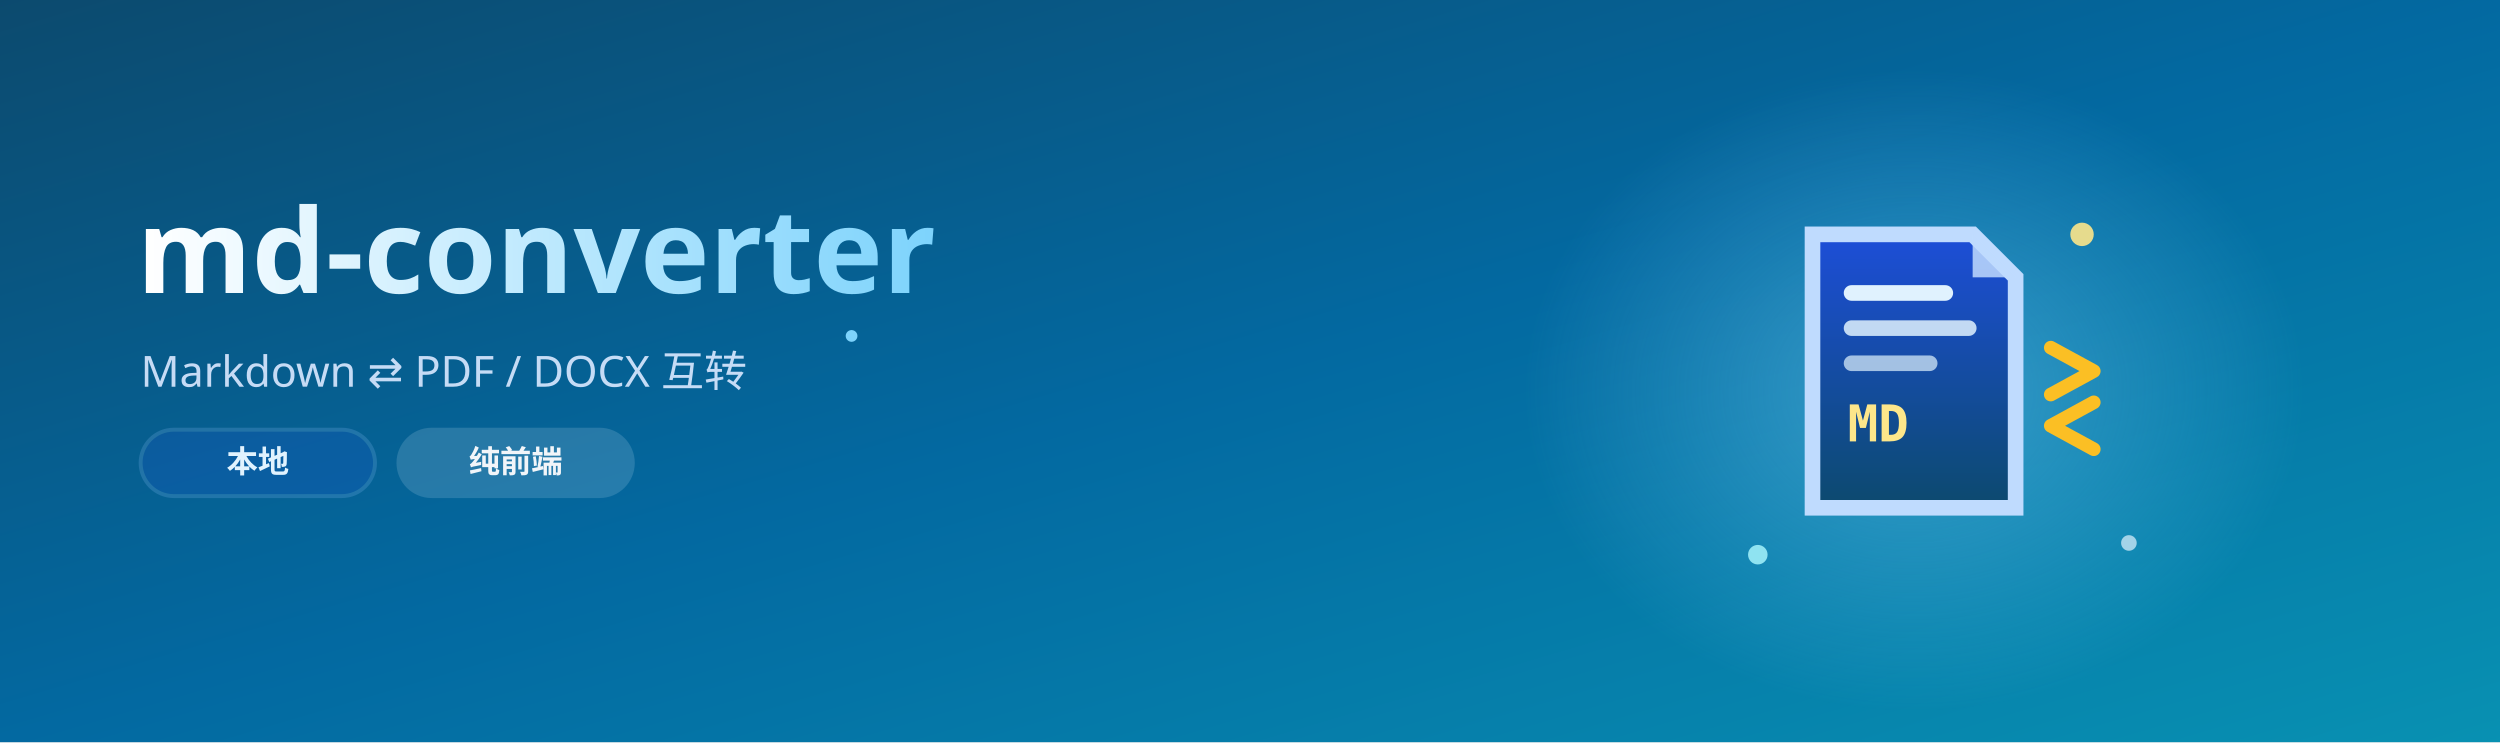
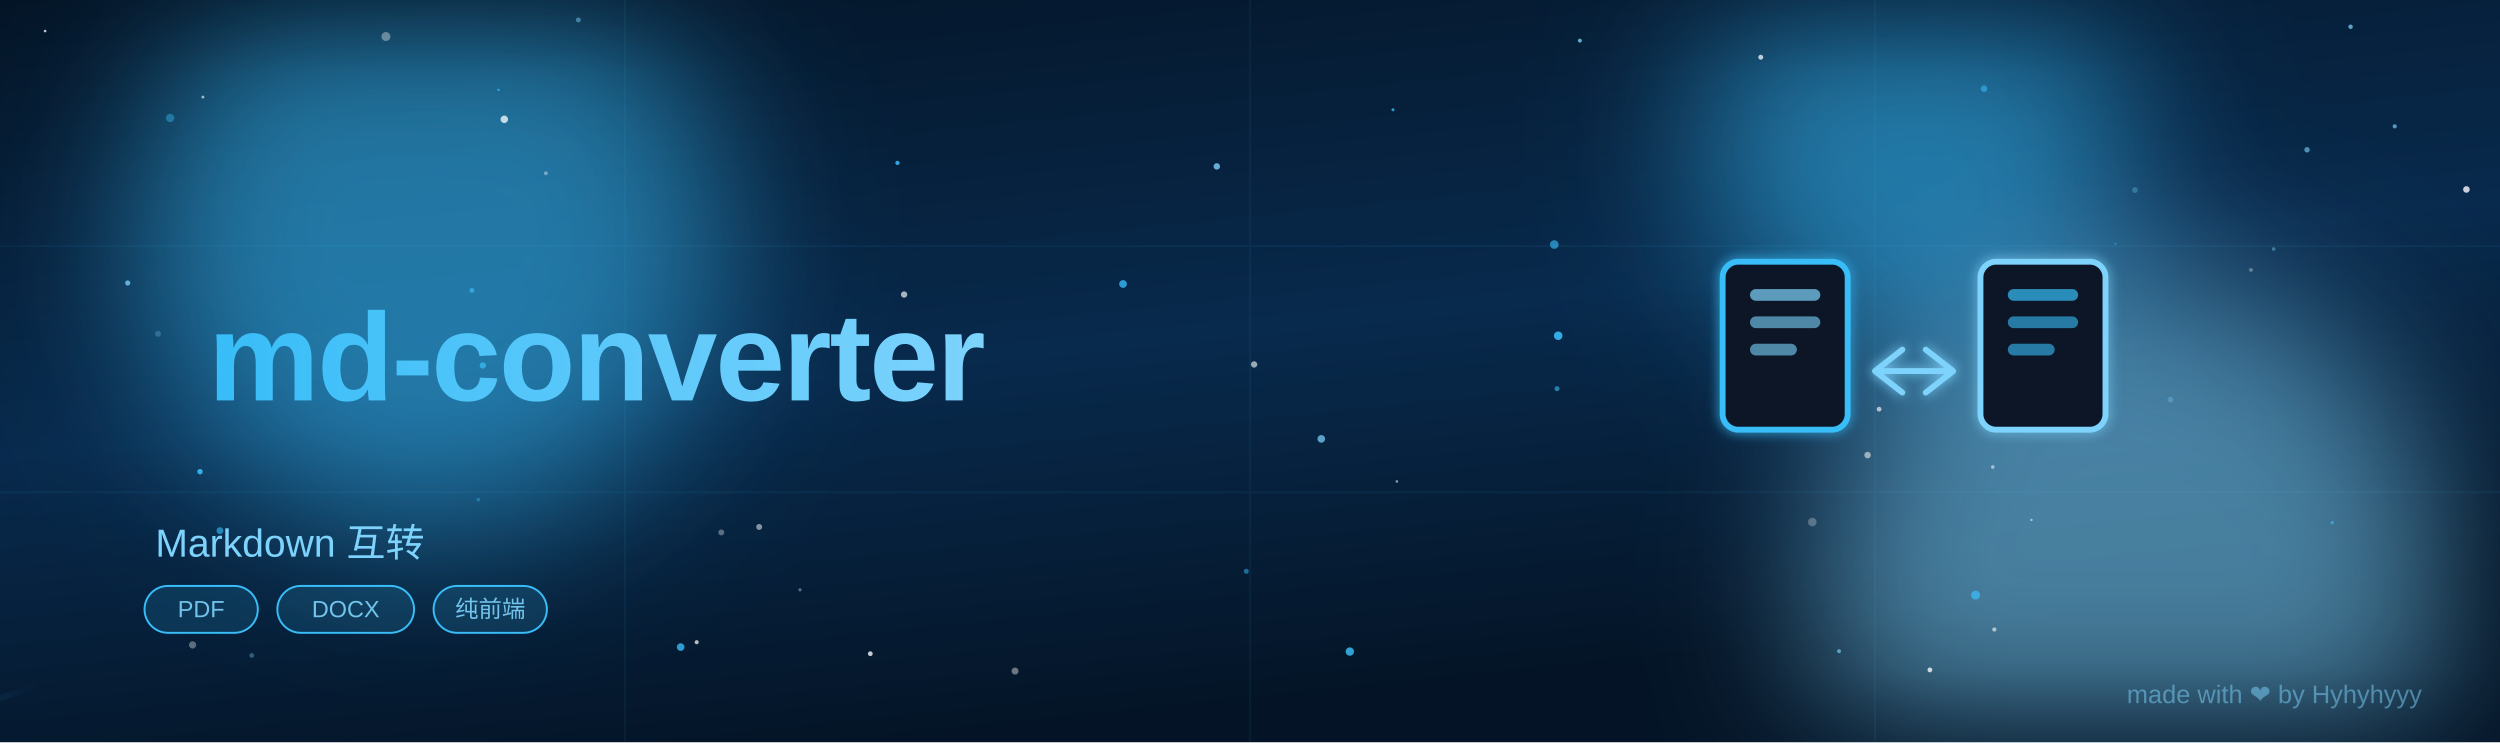
- <svg xmlns="http://www.w3.org/2000/svg" viewBox="0 0 1280 380" role="img" aria-label="md-converter" font-family="'Segoe UI','PingFang SC','Microsoft YaHei',sans-serif">
+ <svg xmlns="http://www.w3.org/2000/svg" viewBox="0 0 1280 380" width="1280" height="380" role="img" aria-label="md-converter">
  <defs>
-     <linearGradient id="bg" x1="0" y1="0" x2="1" y2="1">
-       <stop offset="0" stop-color="#0c4a6e" />
-       <stop offset="0.5" stop-color="#0369a1" />
-       <stop offset="1" stop-color="#0891b2" />
+     <linearGradient id="bg" x1="0" y1="0" x2="0.35" y2="1">
+       <stop offset="0" stop-color="#041426" />
+       <stop offset="0.55" stop-color="#082a4d" />
+       <stop offset="1" stop-color="#041426" />
    </linearGradient>
-     <linearGradient id="title" x1="0" y1="0" x2="1" y2="0">
-       <stop offset="0" stop-color="#ffffff" />
+     <linearGradient id="titleGrad" x1="0" y1="0" x2="1" y2="0">
+       <stop offset="0" stop-color="#38bdf8" />
      <stop offset="1" stop-color="#7dd3fc" />
    </linearGradient>
-     <linearGradient id="page" x1="0" y1="0" x2="0" y2="1">
-       <stop offset="0" stop-color="#1d4ed8" />
-       <stop offset="1" stop-color="#0c4a6e" />
+     <linearGradient id="beam" x1="0" y1="0" x2="1" y2="0">
+       <stop offset="0" stop-color="#38bdf8" stop-opacity="0" />
+       <stop offset="0.5" stop-color="#38bdf8" stop-opacity="0.9" />
+       <stop offset="1" stop-color="#38bdf8" stop-opacity="0" />
    </linearGradient>
-     <radialGradient id="glow" cx="0.5" cy="0.5" r="0.5">
-       <stop offset="0" stop-color="#7dd3fc" stop-opacity="0.42" />
-       <stop offset="1" stop-color="#7dd3fc" stop-opacity="0" />
+     <radialGradient id="vig" cx="0.5" cy="0.45" r="0.75">
+       <stop offset="0.55" stop-color="#000000" stop-opacity="0" />
+       <stop offset="1" stop-color="#000000" stop-opacity="0.55" />
    </radialGradient>
-     <linearGradient id="beam" x1="0" y1="0" x2="1" y2="0">
-       <stop offset="0" stop-color="#ffffff" stop-opacity="0" />
-       <stop offset="0.5" stop-color="#7dd3fc" stop-opacity="0.22" />
-       <stop offset="1" stop-color="#ffffff" stop-opacity="0" />
-     </linearGradient>
+     <filter id="glow" x="-60%" y="-60%" width="220%" height="220%">
+       <feGaussianBlur stdDeviation="3" result="b" />
+       <feMerge>
+         <feMergeNode in="b" />
+         <feMergeNode in="SourceGraphic" />
+       </feMerge>
+     </filter>
+     <filter id="blur" x="-80%" y="-80%" width="260%" height="260%">
+       <feGaussianBlur stdDeviation="40" />
+     </filter>
  </defs>
  <rect width="1280" height="380" fill="url(#bg)" />
-   <ellipse cx="980" cy="200" rx="200" ry="165" fill="url(#glow)" />
-   <circle cx="1066" cy="120" r="6" fill="#fde68a" opacity="0.9" />
-   <circle cx="900" cy="284" r="5" fill="#a5f3fc" opacity="0.85" />
-   <circle cx="1090" cy="278" r="4" fill="#e0f2fe" opacity="0.7" />
-   <rect x="-220" y="0" width="220" height="380" fill="url(#beam)">
-     <animate attributeName="x" values="-220;1300;-220" dur="7.5s" repeatCount="indefinite" />
-   </rect>
+   <g opacity="0.06" stroke="#38bdf8" stroke-width="1">
+     <line x1="0" y1="126" x2="1280" y2="126" />
+     <line x1="0" y1="252" x2="1280" y2="252" />
+     <line x1="320" y1="0" x2="320" y2="380" />
+     <line x1="640" y1="0" x2="640" y2="380" />
+     <line x1="960" y1="0" x2="960" y2="380" />
+   </g>
+   <g filter="url(#blur)" opacity="0.55">
+     <circle cx="220" cy="120" r="150" fill="#38bdf8">
+       <animate attributeName="opacity" values="0.18;0.4;0.18" dur="9s" repeatCount="indefinite" />
+     </circle>
+     <circle cx="1090" cy="300" r="160" fill="#7dd3fc">
+       <animate attributeName="opacity" values="0.15;0.38;0.15" dur="11s" repeatCount="indefinite" />
+     </circle>
+     <circle cx="980" cy="70" r="110" fill="#38bdf8">
+       <animate attributeName="opacity" values="0.12;0.3;0.12" dur="8s" repeatCount="indefinite" />
+     </circle>
+   </g>
+   <g>
+     <circle cx="241.6" cy="148.7" r="1.24" fill="#38bdf8" opacity="0.67">
+       <animate attributeName="opacity" values="0.67;0.20;0.67" dur="2.9s" begin="4.2s" repeatCount="indefinite" />
+       <animateTransform attributeName="transform" type="translate" values="0 0;-4.4 -5.2;0 0" dur="6.9s" begin="4.2s" repeatCount="indefinite" calcMode="spline" keySplines="0.4 0 0.6 1;0.4 0 0.6 1" keyTimes="0;0.5;1" />
+     </circle>
+     <circle cx="65.4" cy="144.9" r="1.33" fill="#7dd3fc" opacity="0.75">
+       <animate attributeName="opacity" values="0.75;0.22;0.75" dur="6.4s" begin="2.2s" repeatCount="indefinite" />
+       <animateTransform attributeName="transform" type="translate" values="0 0;-0.9 4.1;0 0" dur="10.4s" begin="2.2s" repeatCount="indefinite" calcMode="spline" keySplines="0.4 0 0.6 1;0.4 0 0.6 1" keyTimes="0;0.5;1" />
+     </circle>
+     <circle cx="1111.3" cy="204.6" r="1.50" fill="#7dd3fc" opacity="0.30">
+       <animate attributeName="opacity" values="0.30;0.09;0.30" dur="5.0s" begin="4.4s" repeatCount="indefinite" />
+       <animateTransform attributeName="transform" type="translate" values="0 0;-3.4 0.3;0 0" dur="9.0s" begin="4.4s" repeatCount="indefinite" calcMode="spline" keySplines="0.4 0 0.6 1;0.4 0 0.6 1" keyTimes="0;0.5;1" />
+     </circle>
+     <circle cx="279.5" cy="88.7" r="1.00" fill="#ffffff" opacity="0.39">
+       <animate attributeName="opacity" values="0.39;0.12;0.39" dur="3.8s" begin="2.7s" repeatCount="indefinite" />
+       <animateTransform attributeName="transform" type="translate" values="0 0;4.1 6.2;0 0" dur="7.8s" begin="2.7s" repeatCount="indefinite" calcMode="spline" keySplines="0.4 0 0.6 1;0.4 0 0.6 1" keyTimes="0;0.5;1" />
+     </circle>
+     <circle cx="1083.2" cy="124.8" r="0.67" fill="#38bdf8" opacity="0.31">
+       <animate attributeName="opacity" values="0.31;0.09;0.31" dur="5.3s" begin="2.9s" repeatCount="indefinite" />
+       <animateTransform attributeName="transform" type="translate" values="0 0;-1.6 -6.3;0 0" dur="9.3s" begin="2.9s" repeatCount="indefinite" calcMode="spline" keySplines="0.4 0 0.6 1;0.4 0 0.6 1" keyTimes="0;0.5;1" />
+     </circle>
+     <circle cx="1164.1" cy="127.5" r="0.93" fill="#7dd3fc" opacity="0.41">
+       <animate attributeName="opacity" values="0.41;0.12;0.41" dur="6.4s" begin="3.9s" repeatCount="indefinite" />
+       <animateTransform attributeName="transform" type="translate" values="0 0;2.9 -0.9;0 0" dur="10.4s" begin="3.9s" repeatCount="indefinite" calcMode="spline" keySplines="0.4 0 0.6 1;0.4 0 0.6 1" keyTimes="0;0.5;1" />
+     </circle>
+     <circle cx="1181.2" cy="76.7" r="1.39" fill="#7dd3fc" opacity="0.60">
+       <animate attributeName="opacity" values="0.60;0.18;0.60" dur="4.3s" begin="1.6s" repeatCount="indefinite" />
+       <animateTransform attributeName="transform" type="translate" values="0 0;-3.7 5.0;0 0" dur="8.3s" begin="1.6s" repeatCount="indefinite" calcMode="spline" keySplines="0.4 0 0.6 1;0.4 0 0.6 1" keyTimes="0;0.5;1" />
+     </circle>
+     <circle cx="462.9" cy="150.8" r="1.63" fill="#ffffff" opacity="0.65">
+       <animate attributeName="opacity" values="0.65;0.20;0.65" dur="6.1s" begin="4.5s" repeatCount="indefinite" />
+       <animateTransform attributeName="transform" type="translate" values="0 0;1.9 -5.0;0 0" dur="10.1s" begin="4.5s" repeatCount="indefinite" calcMode="spline" keySplines="0.4 0 0.6 1;0.4 0 0.6 1" keyTimes="0;0.5;1" />
+     </circle>
+     <circle cx="795.8" cy="125.2" r="2.21" fill="#38bdf8" opacity="0.62">
+       <animate attributeName="opacity" values="0.62;0.19;0.62" dur="2.8s" begin="3.2s" repeatCount="indefinite" />
+       <animateTransform attributeName="transform" type="translate" values="0 0;2.0 -4.1;0 0" dur="6.8s" begin="3.2s" repeatCount="indefinite" calcMode="spline" keySplines="0.4 0 0.6 1;0.4 0 0.6 1" keyTimes="0;0.5;1" />
+     </circle>
+     <circle cx="1226.1" cy="64.7" r="1.07" fill="#7dd3fc" opacity="0.67">
+       <animate attributeName="opacity" values="0.67;0.20;0.67" dur="3.1s" begin="0.3s" repeatCount="indefinite" />
+       <animateTransform attributeName="transform" type="translate" values="0 0;-0.8 5.9;0 0" dur="7.1s" begin="0.3s" repeatCount="indefinite" calcMode="spline" keySplines="0.4 0 0.6 1;0.4 0 0.6 1" keyTimes="0;0.5;1" />
+     </circle>
+     <circle cx="1262.8" cy="97.0" r="1.70" fill="#ffffff" opacity="0.78">
+       <animate attributeName="opacity" values="0.78;0.23;0.78" dur="4.7s" begin="3.9s" repeatCount="indefinite" />
+       <animateTransform attributeName="transform" type="translate" values="0 0;4.8 5.9;0 0" dur="8.7s" begin="3.9s" repeatCount="indefinite" calcMode="spline" keySplines="0.4 0 0.6 1;0.4 0 0.6 1" keyTimes="0;0.5;1" />
+     </circle>
+     <circle cx="1040.1" cy="266.2" r="0.62" fill="#ffffff" opacity="0.53">
+       <animate attributeName="opacity" values="0.53;0.16;0.53" dur="4.5s" begin="1.9s" repeatCount="indefinite" />
+       <animateTransform attributeName="transform" type="translate" values="0 0;2.0 0.6;0 0" dur="8.5s" begin="1.9s" repeatCount="indefinite" calcMode="spline" keySplines="0.4 0 0.6 1;0.4 0 0.6 1" keyTimes="0;0.5;1" />
+     </circle>
+     <circle cx="98.6" cy="330.2" r="1.86" fill="#ffffff" opacity="0.35">
+       <animate attributeName="opacity" values="0.35;0.11;0.35" dur="3.8s" begin="1.4s" repeatCount="indefinite" />
+       <animateTransform attributeName="transform" type="translate" values="0 0;-0.2 -5.1;0 0" dur="7.8s" begin="1.4s" repeatCount="indefinite" calcMode="spline" keySplines="0.4 0 0.6 1;0.4 0 0.6 1" keyTimes="0;0.5;1" />
+     </circle>
+     <circle cx="103.9" cy="49.7" r="0.75" fill="#ffffff" opacity="0.60">
+       <animate attributeName="opacity" values="0.60;0.18;0.60" dur="5.8s" begin="2.4s" repeatCount="indefinite" />
+       <animateTransform attributeName="transform" type="translate" values="0 0;1.1 4.2;0 0" dur="9.8s" begin="2.4s" repeatCount="indefinite" calcMode="spline" keySplines="0.4 0 0.6 1;0.4 0 0.6 1" keyTimes="0;0.5;1" />
+     </circle>
+     <circle cx="348.5" cy="331.3" r="1.96" fill="#38bdf8" opacity="0.80">
+       <animate attributeName="opacity" values="0.80;0.24;0.80" dur="5.9s" begin="4.4s" repeatCount="indefinite" />
+       <animateTransform attributeName="transform" type="translate" values="0 0;-1.0 5.6;0 0" dur="9.9s" begin="4.4s" repeatCount="indefinite" calcMode="spline" keySplines="0.4 0 0.6 1;0.4 0 0.6 1" keyTimes="0;0.5;1" />
+     </circle>
+     <circle cx="962.1" cy="209.5" r="1.22" fill="#ffffff" opacity="0.63">
+       <animate attributeName="opacity" values="0.63;0.19;0.63" dur="3.9s" begin="4.4s" repeatCount="indefinite" />
+       <animateTransform attributeName="transform" type="translate" values="0 0;3.3 -6.2;0 0" dur="7.9s" begin="4.4s" repeatCount="indefinite" calcMode="spline" keySplines="0.4 0 0.6 1;0.4 0 0.6 1" keyTimes="0;0.5;1" />
+     </circle>
+     <circle cx="642.1" cy="186.6" r="1.63" fill="#ffffff" opacity="0.59">
+       <animate attributeName="opacity" values="0.59;0.18;0.59" dur="6.4s" begin="2.8s" repeatCount="indefinite" />
+       <animateTransform attributeName="transform" type="translate" values="0 0;-0.1 -2.9;0 0" dur="10.4s" begin="2.8s" repeatCount="indefinite" calcMode="spline" keySplines="0.4 0 0.6 1;0.4 0 0.6 1" keyTimes="0;0.5;1" />
+     </circle>
+     <circle cx="927.9" cy="267.3" r="2.19" fill="#ffffff" opacity="0.26">
+       <animate attributeName="opacity" values="0.26;0.08;0.26" dur="4.0s" begin="1.4s" repeatCount="indefinite" />
+       <animateTransform attributeName="transform" type="translate" values="0 0;3.0 -3.2;0 0" dur="8.0s" begin="1.4s" repeatCount="indefinite" calcMode="spline" keySplines="0.4 0 0.6 1;0.4 0 0.6 1" keyTimes="0;0.5;1" />
+     </circle>
+     <circle cx="638.1" cy="292.5" r="1.29" fill="#38bdf8" opacity="0.50">
+       <animate attributeName="opacity" values="0.50;0.15;0.50" dur="3.3s" begin="2.0s" repeatCount="indefinite" />
+       <animateTransform attributeName="transform" type="translate" values="0 0;-3.4 4.0;0 0" dur="7.3s" begin="2.0s" repeatCount="indefinite" calcMode="spline" keySplines="0.4 0 0.6 1;0.4 0 0.6 1" keyTimes="0;0.5;1" />
+     </circle>
+     <circle cx="676.5" cy="224.7" r="1.96" fill="#7dd3fc" opacity="0.72">
+       <animate attributeName="opacity" values="0.72;0.21;0.72" dur="4.3s" begin="4.8s" repeatCount="indefinite" />
+       <animateTransform attributeName="transform" type="translate" values="0 0;-0.1 -6.7;0 0" dur="8.3s" begin="4.8s" repeatCount="indefinite" calcMode="spline" keySplines="0.4 0 0.6 1;0.4 0 0.6 1" keyTimes="0;0.5;1" />
+     </circle>
+     <circle cx="797.2" cy="199.0" r="1.28" fill="#38bdf8" opacity="0.59">
+       <animate attributeName="opacity" values="0.59;0.18;0.59" dur="4.1s" begin="4.5s" repeatCount="indefinite" />
+       <animateTransform attributeName="transform" type="translate" values="0 0;3.9 6.2;0 0" dur="8.1s" begin="4.5s" repeatCount="indefinite" calcMode="spline" keySplines="0.4 0 0.6 1;0.4 0 0.6 1" keyTimes="0;0.5;1" />
+     </circle>
+     <circle cx="1015.8" cy="45.4" r="1.71" fill="#38bdf8" opacity="0.55">
+       <animate attributeName="opacity" values="0.55;0.17;0.55" dur="5.1s" begin="3.1s" repeatCount="indefinite" />
+       <animateTransform attributeName="transform" type="translate" values="0 0;-2.1 4.2;0 0" dur="9.1s" begin="3.1s" repeatCount="indefinite" calcMode="spline" keySplines="0.4 0 0.6 1;0.4 0 0.6 1" keyTimes="0;0.5;1" />
+     </circle>
+     <circle cx="941.6" cy="333.4" r="1.02" fill="#7dd3fc" opacity="0.64">
+       <animate attributeName="opacity" values="0.64;0.19;0.64" dur="3.4s" begin="1.0s" repeatCount="indefinite" />
+       <animateTransform attributeName="transform" type="translate" values="0 0;0.2 -6.4;0 0" dur="7.4s" begin="1.0s" repeatCount="indefinite" calcMode="spline" keySplines="0.4 0 0.6 1;0.4 0 0.6 1" keyTimes="0;0.5;1" />
+     </circle>
+     <circle cx="1020.3" cy="239.1" r="0.94" fill="#ffffff" opacity="0.52">
+       <animate attributeName="opacity" values="0.52;0.16;0.52" dur="2.9s" begin="1.3s" repeatCount="indefinite" />
+       <animateTransform attributeName="transform" type="translate" values="0 0;0.4 4.2;0 0" dur="6.9s" begin="1.3s" repeatCount="indefinite" calcMode="spline" keySplines="0.4 0 0.6 1;0.4 0 0.6 1" keyTimes="0;0.5;1" />
+     </circle>
+     <circle cx="988.1" cy="343.0" r="1.24" fill="#ffffff" opacity="0.76">
+       <animate attributeName="opacity" values="0.76;0.23;0.76" dur="4.2s" begin="5.0s" repeatCount="indefinite" />
+       <animateTransform attributeName="transform" type="translate" values="0 0;4.5 4.7;0 0" dur="8.2s" begin="5.0s" repeatCount="indefinite" calcMode="spline" keySplines="0.4 0 0.6 1;0.4 0 0.6 1" keyTimes="0;0.5;1" />
+     </circle>
+     <circle cx="258.2" cy="61.1" r="1.92" fill="#ffffff" opacity="0.75">
+       <animate attributeName="opacity" values="0.75;0.23;0.75" dur="5.1s" begin="1.3s" repeatCount="indefinite" />
+       <animateTransform attributeName="transform" type="translate" values="0 0;-4.1 -1.4;0 0" dur="9.1s" begin="1.3s" repeatCount="indefinite" calcMode="spline" keySplines="0.4 0 0.6 1;0.4 0 0.6 1" keyTimes="0;0.5;1" />
+     </circle>
+     <circle cx="459.5" cy="83.4" r="1.09" fill="#38bdf8" opacity="0.86">
+       <animate attributeName="opacity" values="0.86;0.26;0.86" dur="6.2s" begin="1.4s" repeatCount="indefinite" />
+       <animateTransform attributeName="transform" type="translate" values="0 0;4.4 5.7;0 0" dur="10.2s" begin="1.4s" repeatCount="indefinite" calcMode="spline" keySplines="0.4 0 0.6 1;0.4 0 0.6 1" keyTimes="0;0.5;1" />
+     </circle>
+     <circle cx="255.2" cy="46.0" r="0.64" fill="#38bdf8" opacity="0.72">
+       <animate attributeName="opacity" values="0.72;0.21;0.72" dur="5.6s" begin="1.6s" repeatCount="indefinite" />
+       <animateTransform attributeName="transform" type="translate" values="0 0;-4.6 3.8;0 0" dur="9.6s" begin="1.6s" repeatCount="indefinite" calcMode="spline" keySplines="0.4 0 0.6 1;0.4 0 0.6 1" keyTimes="0;0.5;1" />
+     </circle>
+     <circle cx="1152.5" cy="138.2" r="0.99" fill="#ffffff" opacity="0.32">
+       <animate attributeName="opacity" values="0.32;0.10;0.32" dur="5.8s" begin="4.1s" repeatCount="indefinite" />
+       <animateTransform attributeName="transform" type="translate" values="0 0;-0.9 0.3;0 0" dur="9.8s" begin="4.1s" repeatCount="indefinite" calcMode="spline" keySplines="0.4 0 0.6 1;0.4 0 0.6 1" keyTimes="0;0.5;1" />
+     </circle>
+     <circle cx="23.1" cy="15.9" r="0.68" fill="#ffffff" opacity="0.75">
+       <animate attributeName="opacity" values="0.75;0.22;0.75" dur="6.5s" begin="3.3s" repeatCount="indefinite" />
+       <animateTransform attributeName="transform" type="translate" values="0 0;4.1 -1.4;0 0" dur="10.5s" begin="3.3s" repeatCount="indefinite" calcMode="spline" keySplines="0.4 0 0.6 1;0.4 0 0.6 1" keyTimes="0;0.5;1" />
+     </circle>
+     <circle cx="80.9" cy="170.9" r="1.54" fill="#7dd3fc" opacity="0.26">
+       <animate attributeName="opacity" values="0.26;0.08;0.26" dur="5.8s" begin="3.7s" repeatCount="indefinite" />
+       <animateTransform attributeName="transform" type="translate" values="0 0;2.3 5.9;0 0" dur="9.8s" begin="3.7s" repeatCount="indefinite" calcMode="spline" keySplines="0.4 0 0.6 1;0.4 0 0.6 1" keyTimes="0;0.5;1" />
+     </circle>
+     <circle cx="409.6" cy="302.0" r="0.80" fill="#ffffff" opacity="0.37">
+       <animate attributeName="opacity" values="0.37;0.11;0.37" dur="3.0s" begin="0.3s" repeatCount="indefinite" />
+       <animateTransform attributeName="transform" type="translate" values="0 0;-2.1 -6.6;0 0" dur="7.0s" begin="0.3s" repeatCount="indefinite" calcMode="spline" keySplines="0.4 0 0.6 1;0.4 0 0.6 1" keyTimes="0;0.5;1" />
+     </circle>
+     <circle cx="1021.1" cy="322.3" r="1.07" fill="#ffffff" opacity="0.58">
+       <animate attributeName="opacity" values="0.58;0.17;0.58" dur="4.9s" begin="0.7s" repeatCount="indefinite" />
+       <animateTransform attributeName="transform" type="translate" values="0 0;-4.2 -1.9;0 0" dur="8.9s" begin="0.7s" repeatCount="indefinite" calcMode="spline" keySplines="0.4 0 0.6 1;0.4 0 0.6 1" keyTimes="0;0.5;1" />
+     </circle>
+     <circle cx="1093.1" cy="97.3" r="1.49" fill="#7dd3fc" opacity="0.28">
+       <animate attributeName="opacity" values="0.28;0.08;0.28" dur="5.0s" begin="1.0s" repeatCount="indefinite" />
+       <animateTransform attributeName="transform" type="translate" values="0 0;3.8 -6.4;0 0" dur="9.0s" begin="1.0s" repeatCount="indefinite" calcMode="spline" keySplines="0.4 0 0.6 1;0.4 0 0.6 1" keyTimes="0;0.5;1" />
+     </circle>
+     <circle cx="87.1" cy="60.4" r="2.13" fill="#38bdf8" opacity="0.41">
+       <animate attributeName="opacity" values="0.41;0.12;0.41" dur="5.1s" begin="0.7s" repeatCount="indefinite" />
+       <animateTransform attributeName="transform" type="translate" values="0 0;1.7 4.7;0 0" dur="9.1s" begin="0.7s" repeatCount="indefinite" calcMode="spline" keySplines="0.4 0 0.6 1;0.4 0 0.6 1" keyTimes="0;0.5;1" />
+     </circle>
+     <circle cx="921.2" cy="217.2" r="1.36" fill="#7dd3fc" opacity="0.41">
+       <animate attributeName="opacity" values="0.41;0.12;0.41" dur="4.3s" begin="3.5s" repeatCount="indefinite" />
+       <animateTransform attributeName="transform" type="translate" values="0 0;1.3 2.9;0 0" dur="8.3s" begin="3.5s" repeatCount="indefinite" calcMode="spline" keySplines="0.4 0 0.6 1;0.4 0 0.6 1" keyTimes="0;0.5;1" />
+     </circle>
+     <circle cx="197.6" cy="18.7" r="2.29" fill="#ffffff" opacity="0.36">
+       <animate attributeName="opacity" values="0.36;0.11;0.36" dur="5.0s" begin="4.6s" repeatCount="indefinite" />
+       <animateTransform attributeName="transform" type="translate" values="0 0;-1.9 -6.6;0 0" dur="9.0s" begin="4.6s" repeatCount="indefinite" calcMode="spline" keySplines="0.4 0 0.6 1;0.4 0 0.6 1" keyTimes="0;0.5;1" />
+     </circle>
+     <circle cx="244.9" cy="255.8" r="0.94" fill="#38bdf8" opacity="0.37">
+       <animate attributeName="opacity" values="0.37;0.11;0.37" dur="4.1s" begin="1.5s" repeatCount="indefinite" />
+       <animateTransform attributeName="transform" type="translate" values="0 0;4.4 -1.6;0 0" dur="8.1s" begin="1.5s" repeatCount="indefinite" calcMode="spline" keySplines="0.4 0 0.6 1;0.4 0 0.6 1" keyTimes="0;0.5;1" />
+     </circle>
+     <circle cx="519.7" cy="343.6" r="1.80" fill="#ffffff" opacity="0.41">
+       <animate attributeName="opacity" values="0.41;0.12;0.41" dur="2.6s" begin="4.5s" repeatCount="indefinite" />
+       <animateTransform attributeName="transform" type="translate" values="0 0;-3.9 2.5;0 0" dur="6.6s" begin="4.5s" repeatCount="indefinite" calcMode="spline" keySplines="0.4 0 0.6 1;0.4 0 0.6 1" keyTimes="0;0.5;1" />
+     </circle>
+     <circle cx="715.2" cy="246.5" r="0.69" fill="#ffffff" opacity="0.52">
+       <animate attributeName="opacity" values="0.52;0.16;0.52" dur="6.3s" begin="0.3s" repeatCount="indefinite" />
+       <animateTransform attributeName="transform" type="translate" values="0 0;0.4 -6.8;0 0" dur="10.3s" begin="0.3s" repeatCount="indefinite" calcMode="spline" keySplines="0.4 0 0.6 1;0.4 0 0.6 1" keyTimes="0;0.5;1" />
+     </circle>
+     <circle cx="901.5" cy="29.3" r="1.27" fill="#ffffff" opacity="0.73">
+       <animate attributeName="opacity" values="0.73;0.22;0.73" dur="3.3s" begin="4.8s" repeatCount="indefinite" />
+       <animateTransform attributeName="transform" type="translate" values="0 0;-0.7 -3.2;0 0" dur="7.3s" begin="4.8s" repeatCount="indefinite" calcMode="spline" keySplines="0.4 0 0.6 1;0.4 0 0.6 1" keyTimes="0;0.5;1" />
+     </circle>
+     <circle cx="956.2" cy="233.0" r="1.68" fill="#ffffff" opacity="0.52">
+       <animate attributeName="opacity" values="0.52;0.16;0.52" dur="3.5s" begin="4.3s" repeatCount="indefinite" />
+       <animateTransform attributeName="transform" type="translate" values="0 0;0.5 -1.9;0 0" dur="7.5s" begin="4.3s" repeatCount="indefinite" calcMode="spline" keySplines="0.4 0 0.6 1;0.4 0 0.6 1" keyTimes="0;0.5;1" />
+     </circle>
+     <circle cx="102.4" cy="241.5" r="1.40" fill="#38bdf8" opacity="0.88">
+       <animate attributeName="opacity" values="0.88;0.26;0.88" dur="5.2s" begin="1.1s" repeatCount="indefinite" />
+       <animateTransform attributeName="transform" type="translate" values="0 0;4.4 -2.4;0 0" dur="9.2s" begin="1.1s" repeatCount="indefinite" calcMode="spline" keySplines="0.4 0 0.6 1;0.4 0 0.6 1" keyTimes="0;0.5;1" />
+     </circle>
+     <circle cx="797.8" cy="171.9" r="2.18" fill="#38bdf8" opacity="0.89">
+       <animate attributeName="opacity" values="0.89;0.27;0.89" dur="4.5s" begin="1.4s" repeatCount="indefinite" />
+       <animateTransform attributeName="transform" type="translate" values="0 0;-4.9 -2.3;0 0" dur="8.5s" begin="1.4s" repeatCount="indefinite" calcMode="spline" keySplines="0.4 0 0.6 1;0.4 0 0.6 1" keyTimes="0;0.5;1" />
+     </circle>
+     <circle cx="128.9" cy="335.6" r="1.22" fill="#7dd3fc" opacity="0.35">
+       <animate attributeName="opacity" values="0.35;0.11;0.35" dur="3.6s" begin="2.4s" repeatCount="indefinite" />
+       <animateTransform attributeName="transform" type="translate" values="0 0;0.1 0.2;0 0" dur="7.6s" begin="2.4s" repeatCount="indefinite" calcMode="spline" keySplines="0.4 0 0.6 1;0.4 0 0.6 1" keyTimes="0;0.5;1" />
+     </circle>
+     <circle cx="575.0" cy="145.4" r="2.00" fill="#38bdf8" opacity="0.77">
+       <animate attributeName="opacity" values="0.77;0.23;0.77" dur="4.9s" begin="3.4s" repeatCount="indefinite" />
+       <animateTransform attributeName="transform" type="translate" values="0 0;-2.2 6.7;0 0" dur="8.9s" begin="3.4s" repeatCount="indefinite" calcMode="spline" keySplines="0.4 0 0.6 1;0.4 0 0.6 1" keyTimes="0;0.5;1" />
+     </circle>
+     <circle cx="713.2" cy="56.2" r="0.79" fill="#38bdf8" opacity="0.76">
+       <animate attributeName="opacity" values="0.76;0.23;0.76" dur="3.3s" begin="1.5s" repeatCount="indefinite" />
+       <animateTransform attributeName="transform" type="translate" values="0 0;-2.7 5.5;0 0" dur="7.3s" begin="1.5s" repeatCount="indefinite" calcMode="spline" keySplines="0.4 0 0.6 1;0.4 0 0.6 1" keyTimes="0;0.5;1" />
+     </circle>
+     <circle cx="388.7" cy="269.8" r="1.54" fill="#ffffff" opacity="0.50">
+       <animate attributeName="opacity" values="0.50;0.15;0.50" dur="3.6s" begin="4.9s" repeatCount="indefinite" />
+       <animateTransform attributeName="transform" type="translate" values="0 0;4.2 -2.7;0 0" dur="7.6s" begin="4.9s" repeatCount="indefinite" calcMode="spline" keySplines="0.4 0 0.6 1;0.4 0 0.6 1" keyTimes="0;0.5;1" />
+     </circle>
+     <circle cx="691.1" cy="333.6" r="2.14" fill="#38bdf8" opacity="0.83">
+       <animate attributeName="opacity" values="0.83;0.25;0.83" dur="5.9s" begin="2.4s" repeatCount="indefinite" />
+       <animateTransform attributeName="transform" type="translate" values="0 0;-1.6 3.1;0 0" dur="9.9s" begin="2.4s" repeatCount="indefinite" calcMode="spline" keySplines="0.4 0 0.6 1;0.4 0 0.6 1" keyTimes="0;0.5;1" />
+     </circle>
+     <circle cx="356.7" cy="328.8" r="1.06" fill="#ffffff" opacity="0.70">
+       <animate attributeName="opacity" values="0.70;0.21;0.70" dur="3.1s" begin="2.0s" repeatCount="indefinite" />
+       <animateTransform attributeName="transform" type="translate" values="0 0;2.9 -3.7;0 0" dur="7.1s" begin="2.0s" repeatCount="indefinite" calcMode="spline" keySplines="0.4 0 0.6 1;0.4 0 0.6 1" keyTimes="0;0.5;1" />
+     </circle>
+     <circle cx="247.2" cy="187.1" r="1.63" fill="#38bdf8" opacity="0.71">
+       <animate attributeName="opacity" values="0.71;0.21;0.71" dur="3.4s" begin="0.7s" repeatCount="indefinite" />
+       <animateTransform attributeName="transform" type="translate" values="0 0;-2.1 -2.7;0 0" dur="7.4s" begin="0.7s" repeatCount="indefinite" calcMode="spline" keySplines="0.4 0 0.6 1;0.4 0 0.6 1" keyTimes="0;0.5;1" />
+     </circle>
+     <circle cx="808.9" cy="20.8" r="1.02" fill="#7dd3fc" opacity="0.77">
+       <animate attributeName="opacity" values="0.77;0.23;0.77" dur="6.2s" begin="4.2s" repeatCount="indefinite" />
+       <animateTransform attributeName="transform" type="translate" values="0 0;4.6 6.8;0 0" dur="10.2s" begin="4.2s" repeatCount="indefinite" calcMode="spline" keySplines="0.4 0 0.6 1;0.4 0 0.6 1" keyTimes="0;0.5;1" />
+     </circle>
+     <circle cx="1203.5" cy="13.7" r="1.15" fill="#7dd3fc" opacity="0.72">
+       <animate attributeName="opacity" values="0.72;0.21;0.72" dur="4.3s" begin="1.8s" repeatCount="indefinite" />
+       <animateTransform attributeName="transform" type="translate" values="0 0;-3.2 0.2;0 0" dur="8.3s" begin="1.8s" repeatCount="indefinite" calcMode="spline" keySplines="0.4 0 0.6 1;0.4 0 0.6 1" keyTimes="0;0.5;1" />
+     </circle>
+     <circle cx="1194.1" cy="267.6" r="0.87" fill="#38bdf8" opacity="0.63">
+       <animate attributeName="opacity" values="0.63;0.19;0.63" dur="2.8s" begin="4.3s" repeatCount="indefinite" />
+       <animateTransform attributeName="transform" type="translate" values="0 0;1.0 -6.9;0 0" dur="6.8s" begin="4.3s" repeatCount="indefinite" calcMode="spline" keySplines="0.4 0 0.6 1;0.4 0 0.6 1" keyTimes="0;0.5;1" />
+     </circle>
+     <circle cx="296.1" cy="10.2" r="1.27" fill="#7dd3fc" opacity="0.46">
+       <animate attributeName="opacity" values="0.46;0.14;0.46" dur="4.4s" begin="4.1s" repeatCount="indefinite" />
+       <animateTransform attributeName="transform" type="translate" values="0 0;2.4 3.0;0 0" dur="8.4s" begin="4.1s" repeatCount="indefinite" calcMode="spline" keySplines="0.4 0 0.6 1;0.4 0 0.6 1" keyTimes="0;0.5;1" />
+     </circle>
+     <circle cx="623.0" cy="85.2" r="1.65" fill="#7dd3fc" opacity="0.79">
+       <animate attributeName="opacity" values="0.79;0.24;0.79" dur="3.4s" begin="3.0s" repeatCount="indefinite" />
+       <animateTransform attributeName="transform" type="translate" values="0 0;-4.4 6.8;0 0" dur="7.4s" begin="3.0s" repeatCount="indefinite" calcMode="spline" keySplines="0.4 0 0.6 1;0.4 0 0.6 1" keyTimes="0;0.5;1" />
+     </circle>
+     <circle cx="445.6" cy="334.7" r="1.23" fill="#ffffff" opacity="0.77">
+       <animate attributeName="opacity" values="0.77;0.23;0.77" dur="3.6s" begin="0.8s" repeatCount="indefinite" />
+       <animateTransform attributeName="transform" type="translate" values="0 0;2.1 -1.1;0 0" dur="7.6s" begin="0.8s" repeatCount="indefinite" calcMode="spline" keySplines="0.4 0 0.6 1;0.4 0 0.6 1" keyTimes="0;0.5;1" />
+     </circle>
+     <circle cx="112.6" cy="271.7" r="1.76" fill="#38bdf8" opacity="0.61">
+       <animate attributeName="opacity" values="0.61;0.18;0.61" dur="5.5s" begin="1.7s" repeatCount="indefinite" />
+       <animateTransform attributeName="transform" type="translate" values="0 0;2.7 -2.0;0 0" dur="9.5s" begin="1.7s" repeatCount="indefinite" calcMode="spline" keySplines="0.4 0 0.6 1;0.4 0 0.6 1" keyTimes="0;0.5;1" />
+     </circle>
+     <circle cx="1011.5" cy="304.7" r="2.28" fill="#38bdf8" opacity="0.74">
+       <animate attributeName="opacity" values="0.74;0.22;0.74" dur="5.1s" begin="0.3s" repeatCount="indefinite" />
+       <animateTransform attributeName="transform" type="translate" values="0 0;2.8 -5.9;0 0" dur="9.1s" begin="0.3s" repeatCount="indefinite" calcMode="spline" keySplines="0.4 0 0.6 1;0.4 0 0.6 1" keyTimes="0;0.5;1" />
+     </circle>
+     <circle cx="369.3" cy="272.6" r="1.53" fill="#ffffff" opacity="0.34">
+       <animate attributeName="opacity" values="0.34;0.10;0.34" dur="3.7s" begin="0.2s" repeatCount="indefinite" />
+       <animateTransform attributeName="transform" type="translate" values="0 0;4.5 -0.8;0 0" dur="7.7s" begin="0.2s" repeatCount="indefinite" calcMode="spline" keySplines="0.4 0 0.6 1;0.4 0 0.6 1" keyTimes="0;0.5;1" />
+     </circle>
+   </g>
+   <g transform="rotate(-18 640 190)" opacity="0.5">
+     <rect x="-300" y="150" width="300" height="3" fill="url(#beam)">
+       <animateTransform attributeName="transform" type="translate" values="-200 0;1700 0" dur="9s" repeatCount="indefinite" />
+     </rect>
+   </g>
+   <g transform="rotate(-18 640 190)" opacity="0.32">
+     <rect x="-260" y="250" width="220" height="2" fill="url(#beam)">
+       <animateTransform attributeName="transform" type="translate" values="-200 0;1700 0" dur="13s" begin="2s" repeatCount="indefinite" />
+     </rect>
+   </g>
  <g transform="translate(980,190)">
-     <g>
-       <animateTransform attributeName="transform" type="rotate" values="-7 0 -60;7 0 -60;-7 0 -60" dur="3.6s" repeatCount="indefinite" calcMode="spline" keySplines="0.45 0 0.55 1;0.45 0 0.55 1" />
-       <path d="M-52,-70 L30,-70 L52,-48 L52,70 L-52,70 Z" fill="url(#page)" stroke="#bfdbfe" stroke-width="8" />
-       <path d="M30,-70 L30,-48 L52,-48 Z" fill="#bfdbfe" opacity="0.85" />
-       <rect x="-36" y="-44" width="56" height="8" rx="4" fill="#e0f2fe" />
-       <rect x="-36" y="-26" width="68" height="8" rx="4" fill="#e0f2fe" opacity="0.85" />
-       <rect x="-36" y="-8" width="48" height="8" rx="4" fill="#e0f2fe" opacity="0.7" />
-       <text x="-34" y="36" font-family="monospace" font-size="26" font-weight="800" fill="#fde68a">MD</text>
+     <g filter="url(#glow)">
+       <animateTransform attributeName="transform" type="rotate" values="-7 0 0;7 0 0;-7 0 0" dur="5s" repeatCount="indefinite" calcMode="spline" keySplines="0.4 0 0.6 1;0.4 0 0.6 1" keyTimes="0;0.5;1" />
+       <rect x="-98" y="-56" width="64" height="86" rx="8" fill="#0a1726" stroke="#38bdf8" stroke-width="3" />
+       <rect x="-84" y="-42" width="36" height="6" rx="3" fill="#7dd3fc" opacity="0.7" />
+       <rect x="-84" y="-28" width="36" height="6" rx="3" fill="#7dd3fc" opacity="0.6" />
+       <rect x="-84" y="-14" width="24" height="6" rx="3" fill="#7dd3fc" opacity="0.6" />
+       <rect x="34" y="-56" width="64" height="86" rx="8" fill="#0a1726" stroke="#7dd3fc" stroke-width="3" />
+       <rect x="48" y="-42" width="36" height="6" rx="3" fill="#38bdf8" opacity="0.7" />
+       <rect x="48" y="-28" width="36" height="6" rx="3" fill="#38bdf8" opacity="0.6" />
+       <rect x="48" y="-14" width="24" height="6" rx="3" fill="#38bdf8" opacity="0.6" />
+       <path d="M-18 0 L18 0 M6 -11 L20 0 L6 11 M-6 -11 L-20 0 L-6 11" stroke="#7dd3fc" stroke-width="3" fill="none" stroke-linecap="round" stroke-linejoin="round" />
    </g>
-     <g>
-       <animateTransform attributeName="transform" type="translate" values="0 0;14 0;0 0" dur="2.8s" repeatCount="indefinite" />
-       <path d="M70,-12 L92,0 L70,12" fill="none" stroke="#fbbf24" stroke-width="7" stroke-linecap="round" stroke-linejoin="round" />
-       <path d="M92,16 L70,28 L92,40" fill="none" stroke="#fbbf24" stroke-width="7" stroke-linecap="round" stroke-linejoin="round" />
-     </g>
-   </g>
-   <line x1="72" y1="172" x2="436" y2="172" stroke="#7dd3fc" stroke-width="6" stroke-linecap="round" stroke-dasharray="364" stroke-dashoffset="364">
-     <animate attributeName="stroke-dashoffset" values="364;0;0;364" dur="6s" repeatCount="indefinite" />
+   </g>
+   <line x1="72" y1="250" x2="517" y2="250" stroke="url(#titleGrad)" stroke-width="4" stroke-linecap="round" stroke-dasharray="445" stroke-dashoffset="445">
+     <animate attributeName="stroke-dashoffset" values="445;0;0" keyTimes="0;0.55;1" dur="1.8s" fill="freeze" />
+     <animate attributeName="opacity" values="0;1;1" keyTimes="0;0.2;1" dur="1.8s" fill="freeze" />
  </line>
-   <text x="70" y="150" font-size="60" font-weight="800" fill="url(#title)">md-converter</text>
-   <text x="72" y="198" font-size="22" fill="#d6e6fe" opacity="0.92">Markdown ⇄ PDF / DOCX 互转</text>
-   <g font-size="16" font-weight="600">
-     <rect x="72" y="220" width="120" height="34" rx="17" fill="#1d4ed8" opacity="0.20" stroke="#93c5fd" stroke-width="2" />
-     <text x="132" y="242" fill="#e0f2fe" text-anchor="middle">本地</text>
-     <rect x="204" y="220" width="120" height="34" rx="17" fill="#e0f2fe" opacity="0.16" stroke="#e0f2fe" stroke-width="2" />
-     <text x="264" y="242" fill="#f1f5f9" text-anchor="middle">纯前端</text>
-   </g>
+   <text x="72" y="205" font-family="'Segoe UI','Helvetica Neue',Arial,sans-serif" font-size="64" font-weight="800" fill="url(#titleGrad)" letter-spacing="-1">
+     <animateTransform attributeName="transform" type="translate" values="-40 12;0 0;0 0" keyTimes="0;0.5;1" dur="1.6s" fill="freeze" calcMode="spline" keySplines="0.2 0.8 0.2 1;0 0 1 1" />
+     <animate attributeName="opacity" values="0;1;1" keyTimes="0;0.5;1" dur="1.6s" fill="freeze" />
+     md-converter
+   </text>
+   <text x="74" y="285" font-family="'Segoe UI','Helvetica Neue',Arial,sans-serif" font-size="20" font-weight="500" fill="#7dd3fc">
+     <animate attributeName="opacity" values="0;0;1" keyTimes="0;0.5;1" dur="1.8s" fill="freeze" />
+     Markdown 互转
+   </text>
+   <rect x="74" y="300" width="58" height="24" rx="12" fill="#38bdf8" fill-opacity="0.14" stroke="#38bdf8" stroke-width="1" />
+   <text x="103.0" y="316" text-anchor="middle" font-family="Segoe UI,Arial,sans-serif" font-size="12" fill="#7dd3fc" opacity="0.9">PDF</text>
+   <rect x="142" y="300" width="70" height="24" rx="12" fill="#38bdf8" fill-opacity="0.14" stroke="#38bdf8" stroke-width="1" />
+   <text x="177.0" y="316" text-anchor="middle" font-family="Segoe UI,Arial,sans-serif" font-size="12" fill="#7dd3fc" opacity="0.9">DOCX</text>
+   <rect x="222" y="300" width="58" height="24" rx="12" fill="#38bdf8" fill-opacity="0.14" stroke="#38bdf8" stroke-width="1" />
+   <text x="251.0" y="316" text-anchor="middle" font-family="Segoe UI,Arial,sans-serif" font-size="12" fill="#7dd3fc" opacity="0.9">纯前端</text>
+   <text x="1240" y="360" text-anchor="end" font-family="'Segoe UI',Arial,sans-serif" font-size="13" fill="#7dd3fc" opacity="0.5">made with ❤ by Hyhyhyyy</text>
</svg>
